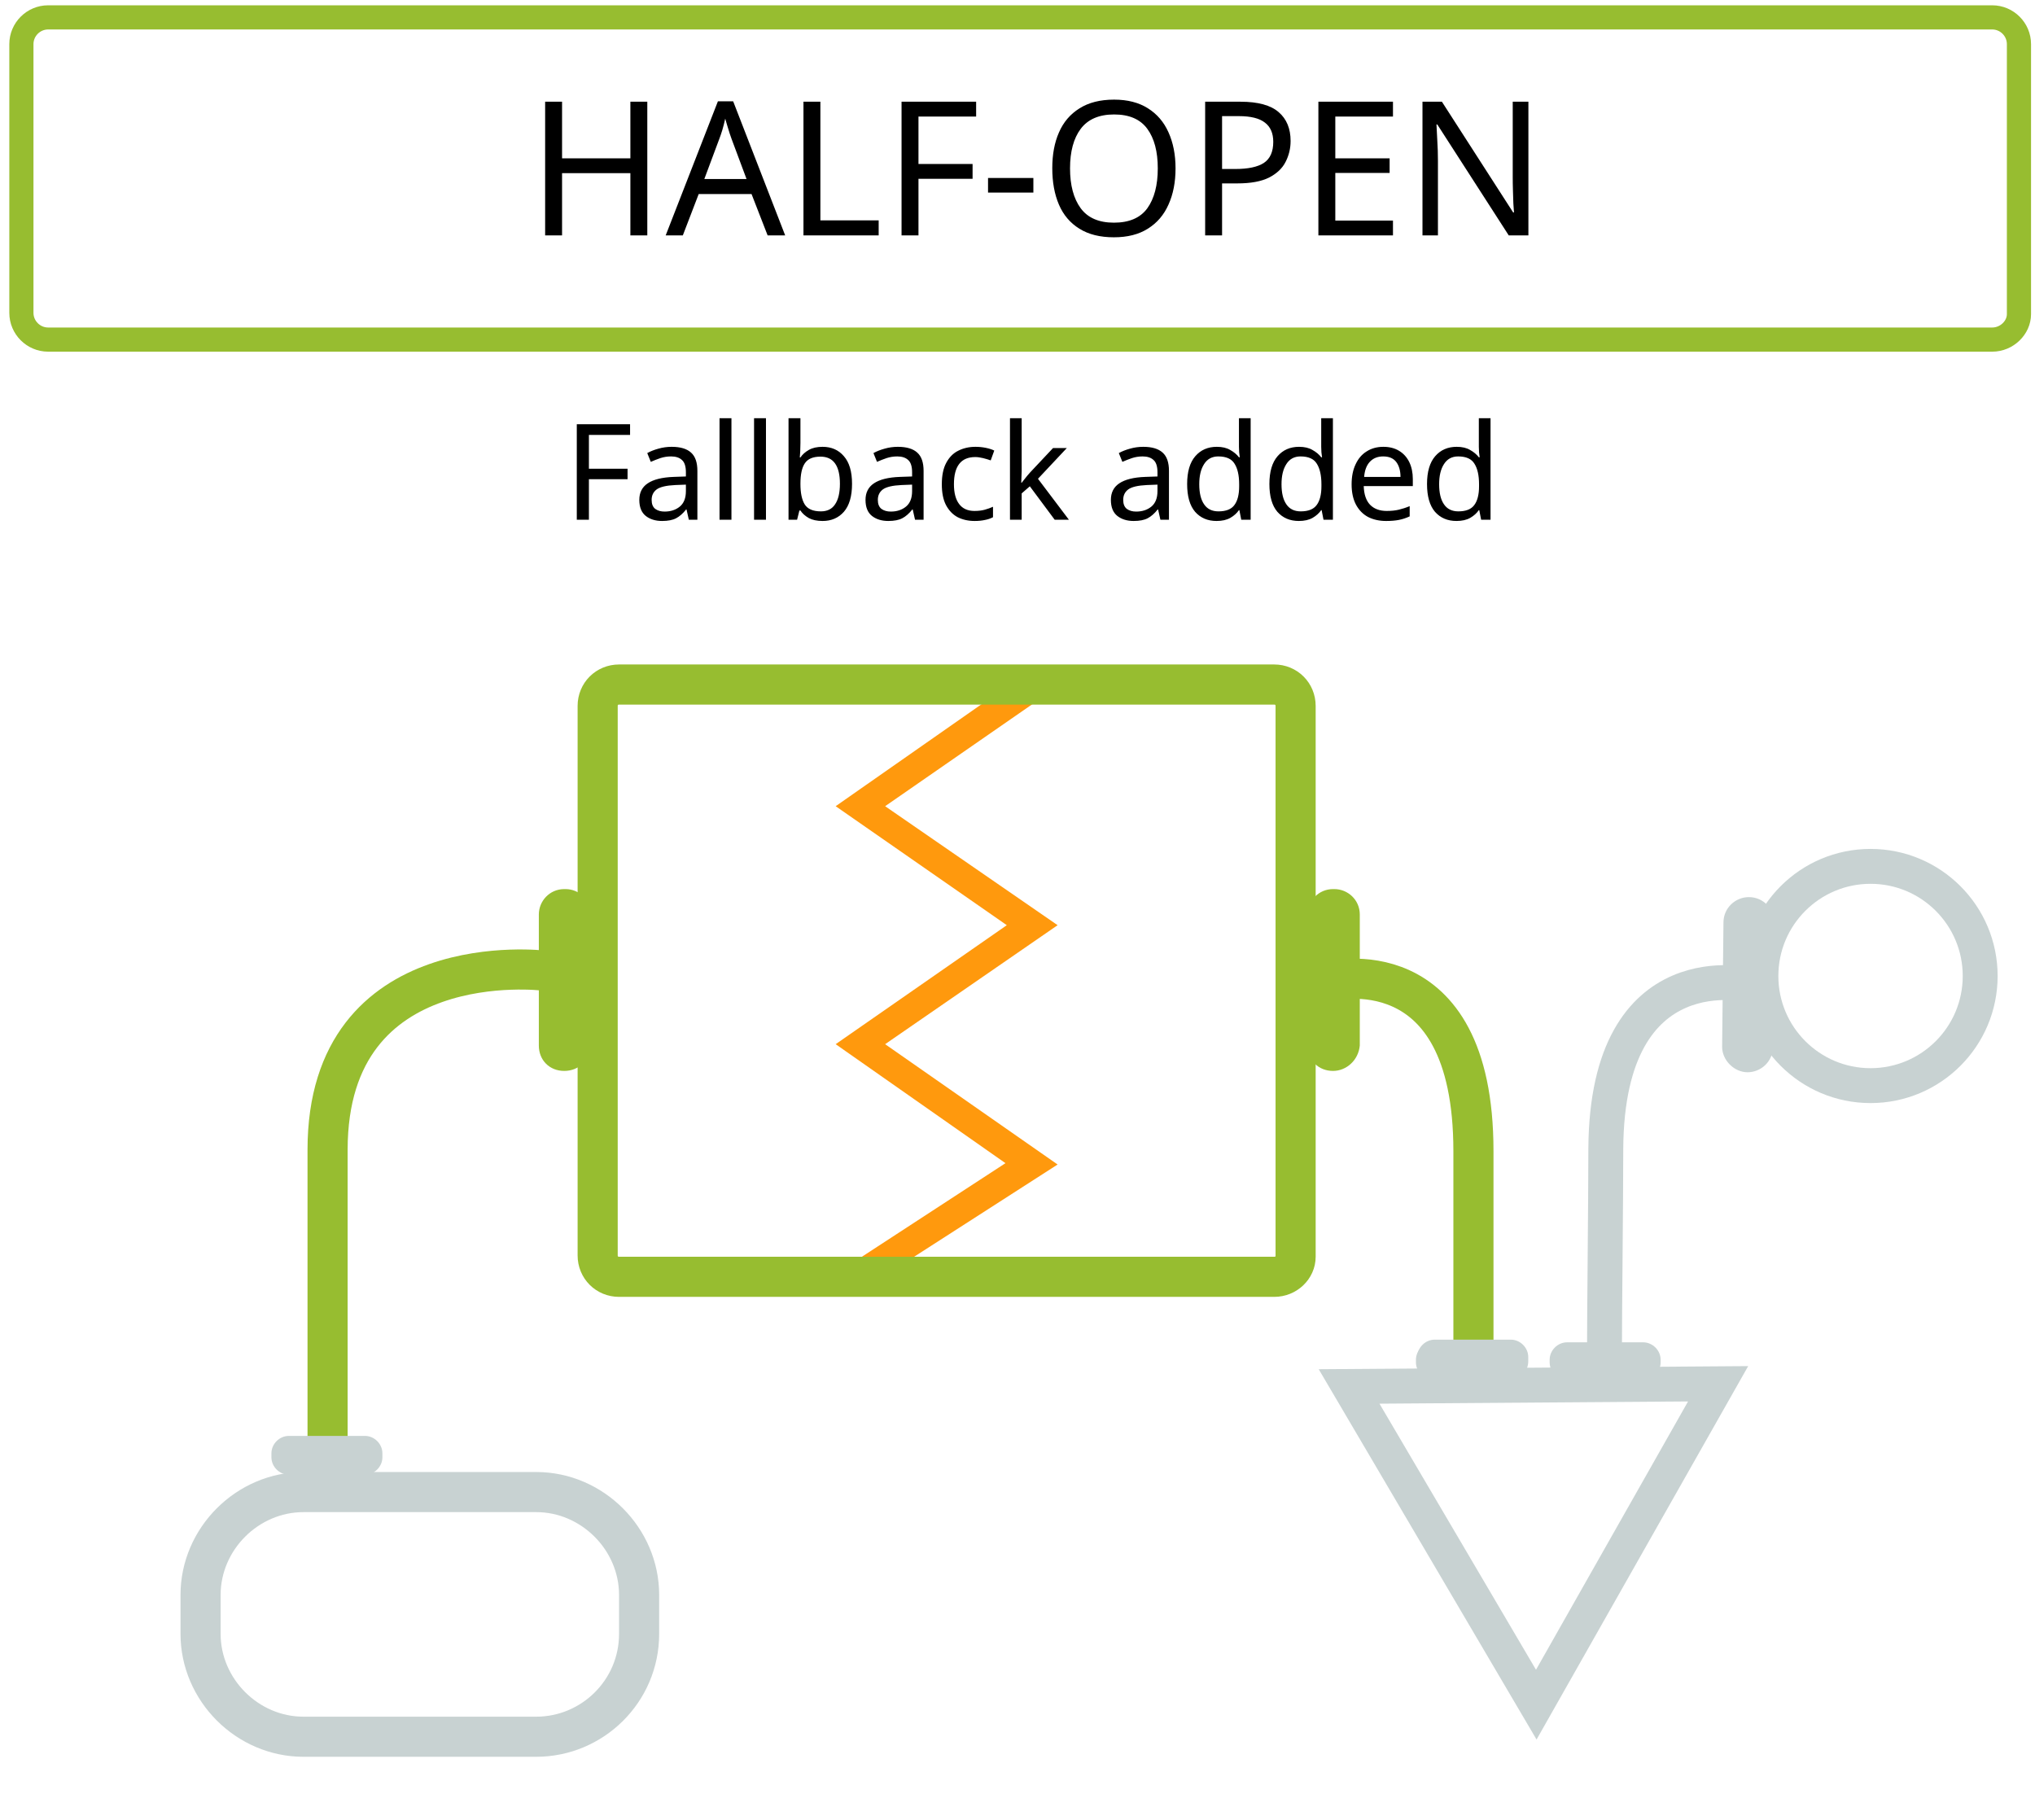
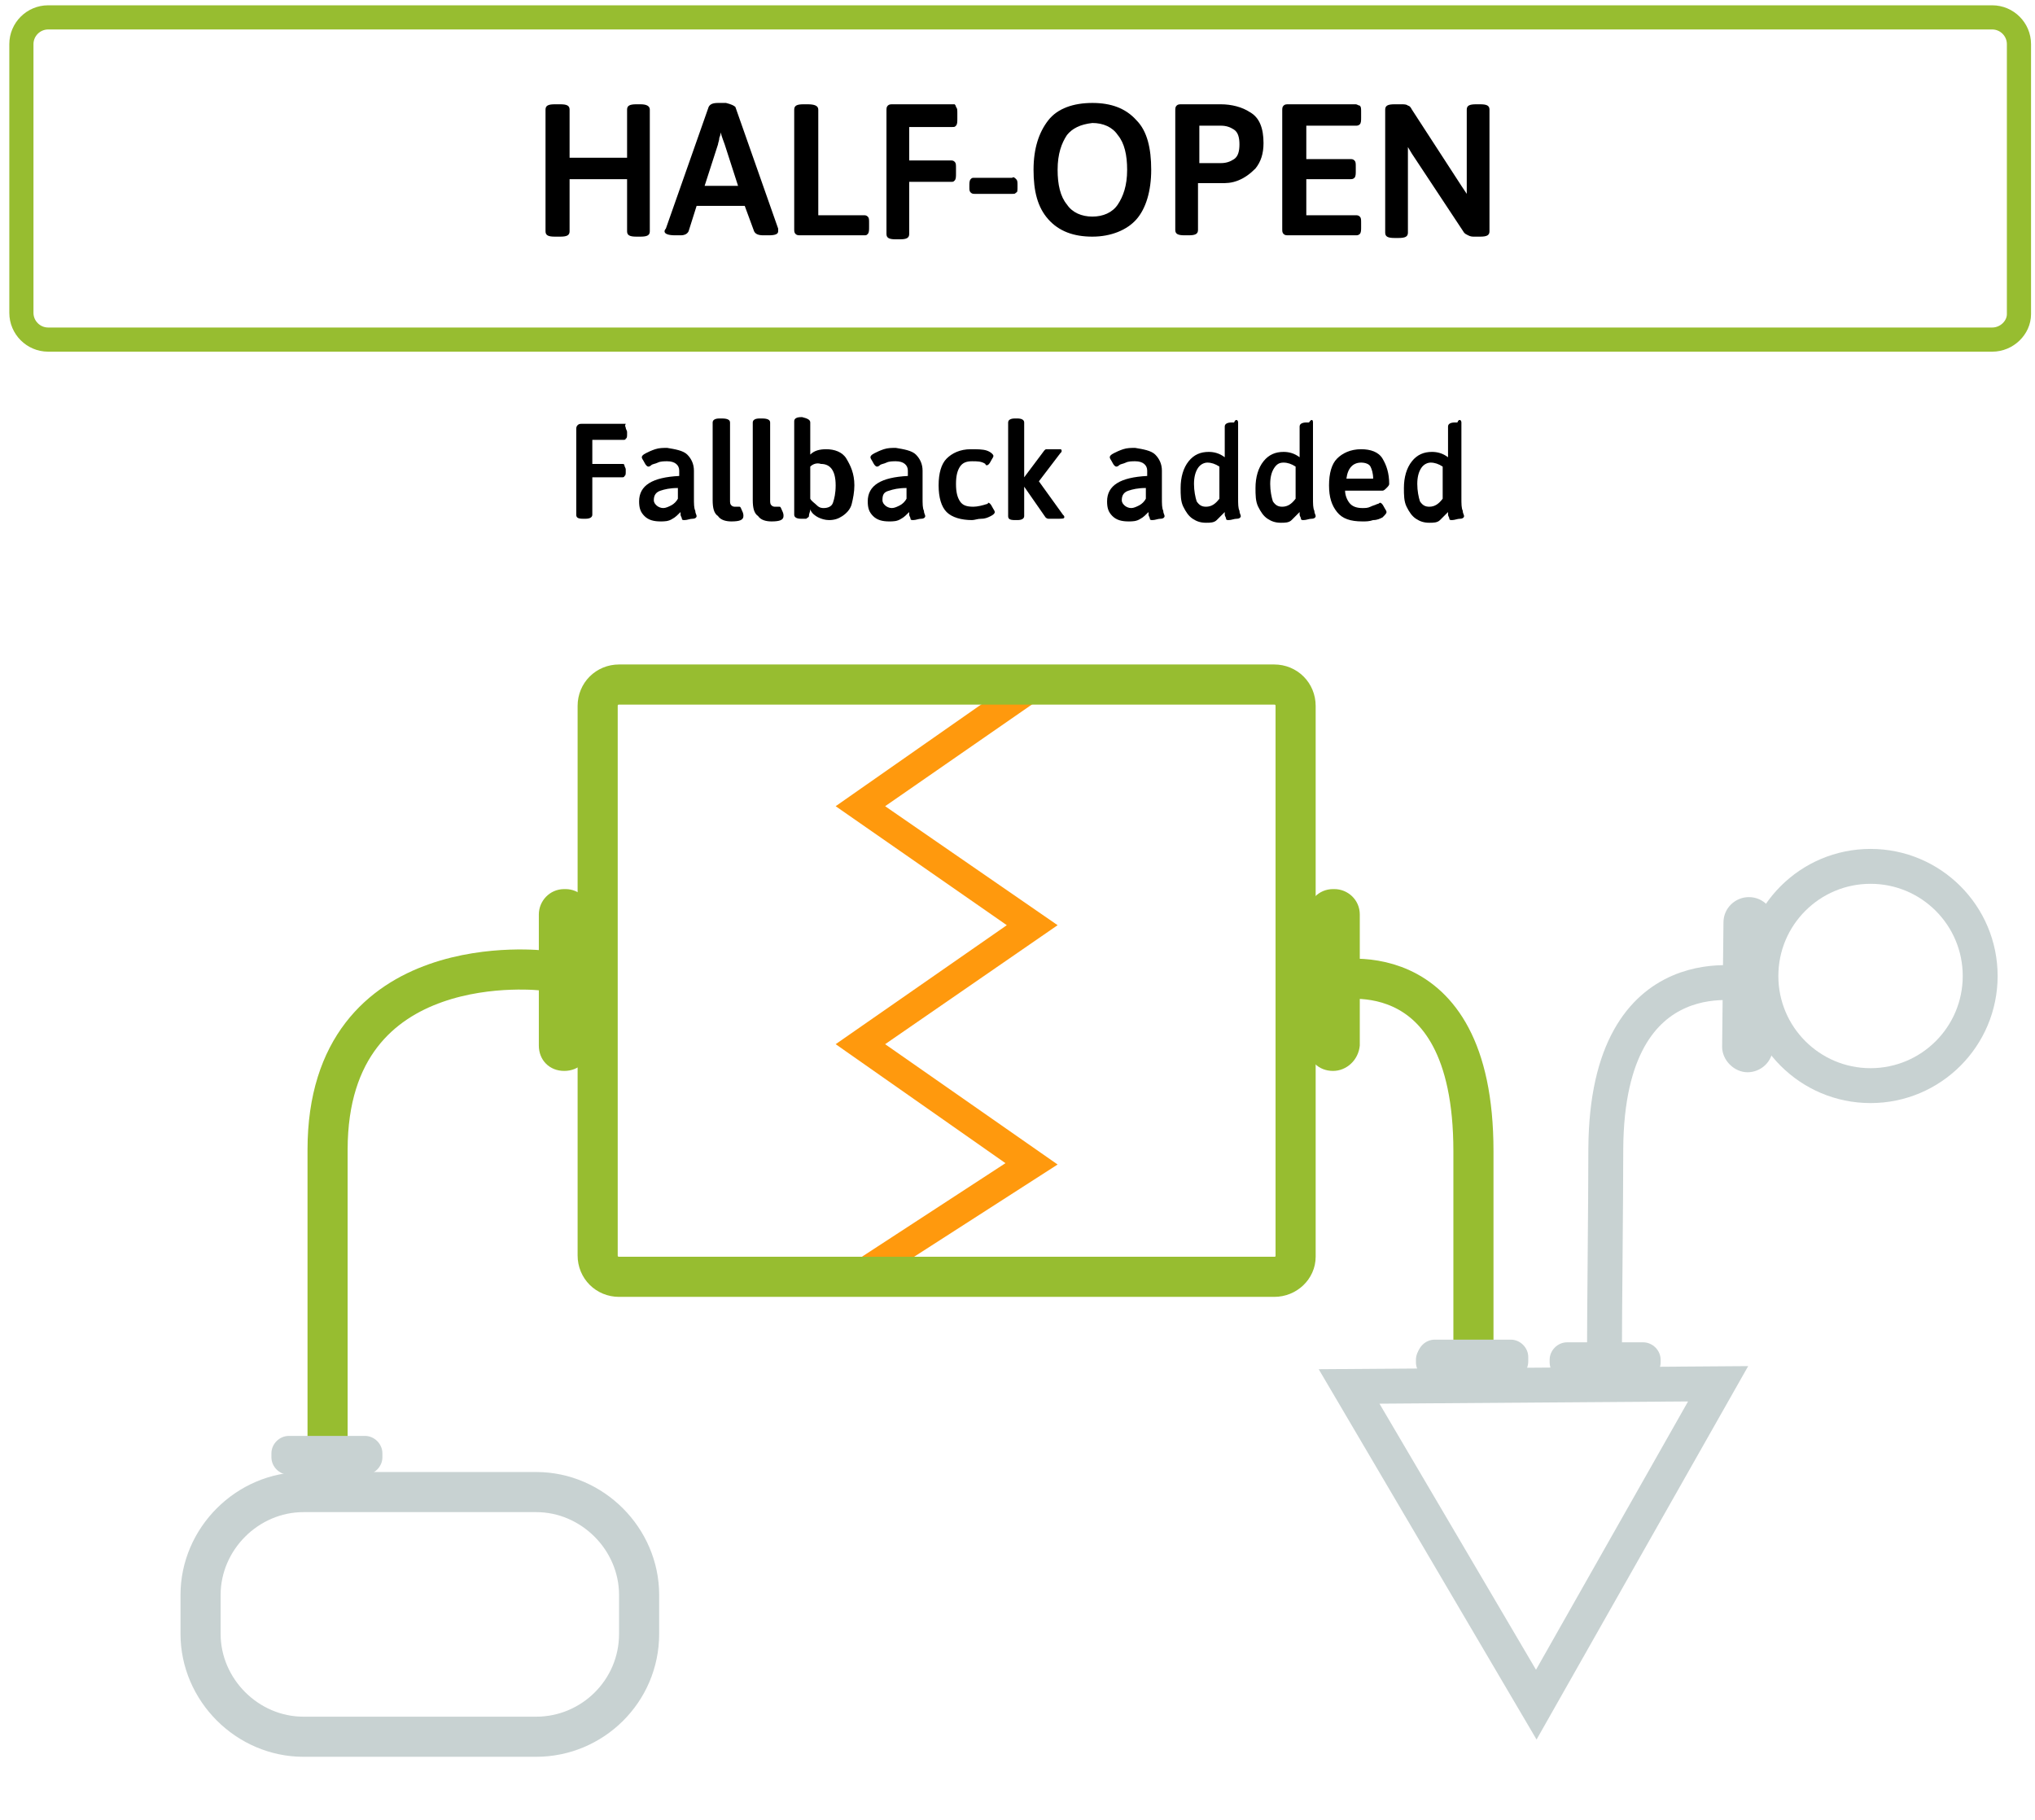
<svg xmlns="http://www.w3.org/2000/svg" version="1.1" id="Layer_1" x="0px" y="0px" width="152.2px" height="136.1px" viewBox="0 0 152.2 136.1" style="enable-background:new 0 0 152.2 136.1;" xml:space="preserve">
  <style type="text/css">
	.st0{fill:#D1EE83;stroke:#97BD30;stroke-width:2.5;stroke-miterlimit:10;}
	.st1{fill:#D1EE83;stroke:#97BD30;stroke-width:4;stroke-miterlimit:10;}
	.st2{fill:#97BD30;}
	.st3{fill:none;stroke:#97BD30;stroke-width:4;stroke-miterlimit:10;}
	.st4{fill:none;stroke:#C8D2D2;stroke-width:4;stroke-miterlimit:10;}
	.st5{fill:#C8D2D2;}
	.st6{fill:#D1EE83;stroke:#97BD30;stroke-width:3.499;stroke-miterlimit:10;}
	.st7{fill:#D1EE83;stroke:#97BD30;stroke-width:5.681;stroke-miterlimit:10;}
	.st8{fill:none;stroke:#97BD30;stroke-width:4.871;stroke-miterlimit:10;}
	.st9{fill:none;stroke:#C8D2D2;stroke-width:4.808;stroke-miterlimit:10;}
	.st10{fill:none;stroke:#C8D2D2;stroke-width:3.242;stroke-miterlimit:10;}
	.st11{fill:none;stroke:#97BD30;stroke-width:2.5;stroke-miterlimit:10;}
	.st12{fill:#EE9B83;stroke:#BD3130;stroke-width:2.5;stroke-miterlimit:10;}
	.st13{fill:#BD3130;}
	.st14{fill:none;stroke:#BD3130;stroke-width:4;stroke-miterlimit:10;}
	.st15{fill:#EE9B83;stroke:#BD3130;stroke-width:4;stroke-miterlimit:10;}
	.st16{fill:none;stroke:#97BD30;stroke-width:3;stroke-miterlimit:10;}
	.st17{fill:#FF990D;}
	.st18{fill:none;stroke:#BD3130;stroke-width:2.404;stroke-miterlimit:10;}
	.st19{fill:none;stroke:#C8D2D2;stroke-width:2.404;stroke-miterlimit:10;}
	.st20{fill:#EE9B83;stroke:#BD3130;stroke-width:2.404;stroke-miterlimit:10;}
	.st21{fill:#D1EE83;stroke:#97BD30;stroke-width:1.807;stroke-miterlimit:10;}
	.st22{fill:#D1EE83;stroke:#97BD30;stroke-width:3;stroke-miterlimit:10;}
	.st23{fill:none;stroke:#C8D2D2;stroke-width:3;stroke-miterlimit:10;}
	.st24{fill:#D1EE83;stroke:#97BD30;stroke-width:2.661;stroke-miterlimit:10;}
	.st25{fill:none;stroke:#BD3130;stroke-width:2.661;stroke-miterlimit:10;}
	.st26{fill:none;stroke:#97BD30;stroke-width:2.661;stroke-miterlimit:10;}
	.st27{fill:#EE9B83;stroke:#BD3130;stroke-width:2.661;stroke-miterlimit:10;}
	.st28{fill:none;stroke:#C8D2D2;stroke-width:2.661;stroke-miterlimit:10;}
	.st29{fill:#EE9B83;stroke:#BD3130;stroke-width:1.807;stroke-miterlimit:10;}
	.st30{fill:none;stroke:#97BD30;stroke-width:1.807;stroke-miterlimit:10;}
	.st31{fill:none;stroke:#BD3130;stroke-width:2.97;stroke-miterlimit:10;}
	.st32{fill:none;stroke:#C8D2D2;stroke-width:2.97;stroke-miterlimit:10;}
	.st33{fill:#EE9B83;stroke:#BD3130;stroke-width:2.97;stroke-miterlimit:10;}
	.st34{fill:none;stroke:#BD3130;stroke-width:3;stroke-miterlimit:10;}
	.st35{fill:#EE9B83;stroke:#BD3130;stroke-width:3;stroke-miterlimit:10;}
	.st36{fill:none;stroke:#BD3130;stroke-width:2.61;stroke-miterlimit:10;}
	.st37{fill:none;stroke:#C8D2D2;stroke-width:2.61;stroke-miterlimit:10;}
	.st38{fill:#EE9B83;stroke:#BD3130;stroke-width:2.61;stroke-miterlimit:10;}
	.st39{fill:none;stroke:#97BD30;stroke-width:2.636;stroke-miterlimit:10;}
	.st40{fill:none;stroke:#97BD30;stroke-width:1.807;stroke-miterlimit:10;}
- 	.st41{font-family:'Asap-Medium';}
- 	.st42{font-size:14px;}
- 	.st43{font-size:10px;}
</style>
  <path class="st16" d="M99.4,73.4c0,0,10.8-2.8,10.8,12.7c0,3.9,0,12.9,0,15.8" />
  <path class="st40" d="M149,25.4H3.6c-1.1,0-2-0.9-2-2V3.3c0-1.1,0.9-2,2-2H149c1.1,0,2,0.9,2,2v20.2C151,24.5,150.1,25.4,149,25.4z" />
-   <text transform="matrix(1 0 0 1 39.4122 17.6079)" class="st41 st42">HALF-OPEN</text>
-   <text transform="matrix(1 0 0 1 42.1703 38.8728)" class="st41 st43">Fallback added</text>
+   <g>
+     <path d="M48.6,8.2v9.1c0,0.3-0.2,0.4-0.7,0.4h-0.3c-0.5,0-0.7-0.1-0.7-0.4v-3.9h-4.3v3.9c0,0.3-0.2,0.4-0.7,0.4h-0.4   c-0.5,0-0.7-0.1-0.7-0.4V8.2c0-0.3,0.2-0.4,0.7-0.4h0.4c0.5,0,0.7,0.1,0.7,0.4v3.6h4.3V8.2c0-0.3,0.2-0.4,0.7-0.4h0.3   C48.3,7.8,48.6,7.9,48.6,8.2z" />
+     <path d="M55,8l3.2,9.1c0,0.1,0,0.2,0,0.2c0,0.2-0.2,0.3-0.7,0.3h-0.4c-0.4,0-0.6-0.1-0.7-0.3l-0.7-1.9h-3.6l-0.6,1.9   c-0.1,0.2-0.3,0.3-0.6,0.3h-0.4c-0.5,0-0.8-0.1-0.8-0.3c0,0,0-0.1,0.1-0.2L53,8c0.1-0.2,0.3-0.3,0.7-0.3h0.6   C54.7,7.8,54.9,7.9,55,8z M53.9,9.9c0,0,0,0.2-0.1,0.4c0,0.2-0.1,0.4-0.1,0.5l-1,3.1h2.5l-1-3.1C54.1,10.5,54,10.3,53.9,9.9   L53.9,9.9z" />
+     <path d="M61.2,8.2v7.9h3.4c0.1,0,0.2,0,0.3,0.1c0.1,0.1,0.1,0.2,0.1,0.5V17c0,0.2,0,0.4-0.1,0.5c-0.1,0.1-0.1,0.1-0.3,0.1h-4.7   c-0.2,0-0.3,0-0.4-0.1c-0.1-0.1-0.1-0.2-0.1-0.4V8.2c0-0.3,0.2-0.4,0.7-0.4h0.3C60.9,7.8,61.2,7.9,61.2,8.2z" />
+     <path d="M71.5,8c0.1,0.1,0.1,0.2,0.1,0.5v0.4c0,0.2,0,0.4-0.1,0.5c-0.1,0.1-0.1,0.1-0.3,0.1H68v2.5h3.1c0.1,0,0.2,0,0.3,0.1   c0.1,0.1,0.1,0.2,0.1,0.5v0.4c0,0.2,0,0.4-0.1,0.5s-0.1,0.1-0.3,0.1H68v3.9c0,0.3-0.2,0.4-0.7,0.4h-0.3c-0.5,0-0.7-0.1-0.7-0.4V8.3   c0-0.2,0-0.3,0.1-0.4c0.1-0.1,0.2-0.1,0.4-0.1h4.6C71.4,7.8,71.5,7.9,71.5,8z" />
+     <path d="M76,13.4c0.1,0.1,0.1,0.2,0.1,0.5V14c0,0.2,0,0.4-0.1,0.4c-0.1,0.1-0.1,0.1-0.3,0.1h-2.8c-0.1,0-0.2,0-0.3-0.1   c-0.1-0.1-0.1-0.2-0.1-0.4v-0.1c0-0.2,0-0.4,0.1-0.5c0.1-0.1,0.1-0.1,0.3-0.1h2.8C75.8,13.2,75.9,13.3,76,13.4z" />
+     <path d="M85,9c0.8,0.8,1.1,2.1,1.1,3.7s-0.4,2.9-1.1,3.7s-1.9,1.3-3.3,1.3s-2.5-0.4-3.3-1.3s-1.1-2.1-1.1-3.7   c0-1.6,0.4-2.8,1.1-3.7s1.9-1.3,3.3-1.3S84.2,8.1,85,9z M79.8,10.1c-0.4,0.6-0.7,1.4-0.7,2.6c0,1.1,0.2,2,0.7,2.6   c0.4,0.6,1.1,0.9,1.9,0.9c0.8,0,1.5-0.3,1.9-0.9c0.4-0.6,0.7-1.4,0.7-2.6c0-1.1-0.2-2-0.7-2.6c-0.4-0.6-1.1-0.9-1.9-0.9   C80.8,9.3,80.2,9.6,79.8,10.1z" />
+     <path d="M93.5,8.4c0.7,0.4,1,1.2,1,2.3c0,0.8-0.2,1.4-0.6,1.9c-0.4,0.4-0.8,0.7-1.3,0.9c-0.5,0.2-0.9,0.2-1.3,0.2h-1.7v3.5   c0,0.3-0.2,0.4-0.7,0.4h-0.3c-0.5,0-0.7-0.1-0.7-0.4V8.3c0-0.2,0-0.3,0.1-0.4c0.1-0.1,0.2-0.1,0.4-0.1h2.9   C92.1,7.8,92.9,8,93.5,8.4z M89.7,9.4v2.8h1.6c0.4,0,0.7-0.1,1-0.3c0.3-0.2,0.4-0.6,0.4-1.1c0-0.5-0.1-0.9-0.4-1.1s-0.6-0.3-1-0.3   H89.7z" />
+     <path d="M101.7,7.9c0.1,0.1,0.1,0.2,0.1,0.5v0.4c0,0.2,0,0.4-0.1,0.5c-0.1,0.1-0.2,0.1-0.3,0.1h-3.7v2.5h3.3c0.1,0,0.2,0,0.3,0.1   s0.1,0.2,0.1,0.5v0.3c0,0.2,0,0.4-0.1,0.5s-0.2,0.1-0.3,0.1h-3.3v2.7h3.7c0.1,0,0.2,0,0.3,0.1s0.1,0.2,0.1,0.5V17   c0,0.2,0,0.4-0.1,0.5c-0.1,0.1-0.2,0.1-0.3,0.1h-5c-0.2,0-0.3,0-0.4-0.1c-0.1-0.1-0.1-0.2-0.1-0.4V8.3c0-0.2,0-0.3,0.1-0.4   c0.1-0.1,0.2-0.1,0.4-0.1h5C101.5,7.8,101.6,7.9,101.7,7.9z" />
+     <path d="M111.4,8.2v9.1c0,0.3-0.2,0.4-0.7,0.4h-0.4c-0.2,0-0.3,0-0.5-0.1s-0.2-0.1-0.3-0.2l-3.9-5.9l-0.3-0.5v6.4   c0,0.3-0.2,0.4-0.7,0.4h-0.3c-0.5,0-0.7-0.1-0.7-0.4V8.2c0-0.3,0.2-0.4,0.7-0.4h0.5c0.2,0,0.4,0,0.5,0.1c0.1,0,0.2,0.1,0.3,0.3   l3.7,5.7l0.4,0.6V8.2c0-0.3,0.2-0.4,0.7-0.4h0.3C111.2,7.8,111.4,7.9,111.4,8.2z" />
+   </g>
+   <g>
+     <path d="M46.8,32c0,0.1,0.1,0.2,0.1,0.3v0.2c0,0.1,0,0.3-0.1,0.3c0,0.1-0.1,0.1-0.2,0.1h-2.3v1.8h2.2c0.1,0,0.2,0,0.2,0.1   c0,0.1,0.1,0.2,0.1,0.3v0.2c0,0.1,0,0.3-0.1,0.3c0,0.1-0.1,0.1-0.2,0.1h-2.2v2.8c0,0.2-0.2,0.3-0.5,0.3h-0.2   c-0.4,0-0.5-0.1-0.5-0.3v-6.4c0-0.1,0-0.2,0.1-0.3c0.1-0.1,0.2-0.1,0.3-0.1h3.3C46.7,31.9,46.8,31.9,46.8,32z" />
+     <path d="M51.4,34c0.3,0.3,0.5,0.7,0.5,1.2v2c0,0.5,0,0.8,0.1,1c0,0.2,0.1,0.3,0.1,0.4c0,0.1-0.1,0.2-0.3,0.2   c-0.2,0-0.4,0.1-0.6,0.1c-0.1,0-0.2,0-0.2-0.1s-0.1-0.2-0.1-0.3c0-0.1,0-0.2,0-0.2c-0.2,0.2-0.4,0.4-0.6,0.5   c-0.3,0.2-0.6,0.2-0.9,0.2c-0.5,0-0.9-0.1-1.2-0.4c-0.3-0.3-0.4-0.6-0.4-1.1c0-1.2,1-1.8,3-1.9v-0.4c0-0.4-0.3-0.7-0.9-0.7   c-0.2,0-0.5,0-0.7,0.1c-0.2,0.1-0.4,0.1-0.5,0.2c-0.1,0.1-0.2,0.1-0.2,0.1c-0.1,0-0.2-0.1-0.3-0.3c-0.1-0.2-0.2-0.3-0.2-0.4   c0-0.1,0.1-0.2,0.3-0.3c0.2-0.1,0.4-0.2,0.7-0.3c0.3-0.1,0.6-0.1,0.9-0.1C50.5,33.6,51.1,33.7,51.4,34z M49.4,36.7   c-0.3,0.1-0.5,0.3-0.5,0.7c0,0.2,0.1,0.3,0.2,0.4c0.1,0.1,0.3,0.2,0.5,0.2c0.2,0,0.4-0.1,0.6-0.2c0.2-0.1,0.4-0.3,0.5-0.5v-0.8   C50.1,36.5,49.7,36.6,49.4,36.7z" />
+     <path d="M54.6,31.6v5.8c0,0.2,0,0.3,0.1,0.4c0.1,0.1,0.2,0.1,0.3,0.1c0.1,0,0.1,0,0.2,0c0.1,0,0.1,0,0.1,0c0.1,0,0.1,0.1,0.2,0.3   c0.1,0.2,0.1,0.3,0.1,0.4c0,0.3-0.3,0.4-0.9,0.4c-0.4,0-0.8-0.1-1-0.4c-0.3-0.2-0.4-0.6-0.4-1.2v-5.8c0-0.2,0.2-0.3,0.5-0.3h0.2   C54.4,31.3,54.6,31.4,54.6,31.6z" />
+     <path d="M57.6,31.6v5.8c0,0.2,0,0.3,0.1,0.4c0.1,0.1,0.2,0.1,0.3,0.1c0.1,0,0.1,0,0.2,0c0.1,0,0.1,0,0.1,0c0.1,0,0.1,0.1,0.2,0.3   c0.1,0.2,0.1,0.3,0.1,0.4c0,0.3-0.3,0.4-0.9,0.4c-0.4,0-0.8-0.1-1-0.4c-0.3-0.2-0.4-0.6-0.4-1.2v-5.8c0-0.2,0.2-0.3,0.5-0.3H57   C57.4,31.3,57.6,31.4,57.6,31.6z" />
+     <path d="M60.6,31.6V34c0.3-0.3,0.7-0.4,1.2-0.4c0.6,0,1.2,0.2,1.5,0.7s0.6,1.1,0.6,2c0,0.5-0.1,1-0.2,1.4s-0.4,0.7-0.7,0.9   c-0.3,0.2-0.6,0.3-1,0.3c-0.3,0-0.6-0.1-0.8-0.2s-0.5-0.3-0.6-0.6c0,0.2-0.1,0.3-0.1,0.5c0,0.1-0.1,0.1-0.2,0.2c-0.1,0-0.2,0-0.3,0   h-0.1c-0.3,0-0.5-0.1-0.5-0.3v-7c0-0.2,0.2-0.3,0.5-0.3H60C60.4,31.3,60.6,31.4,60.6,31.6z M60.6,34.9v2.4c0.1,0.2,0.3,0.3,0.5,0.5   s0.4,0.2,0.5,0.2c0.3,0,0.6-0.1,0.7-0.4s0.2-0.7,0.2-1.3c0-1.1-0.4-1.6-1.1-1.6C61.1,34.6,60.8,34.7,60.6,34.9z" />
+     <path d="M68.5,34c0.3,0.3,0.5,0.7,0.5,1.2v2c0,0.5,0,0.8,0.1,1c0,0.2,0.1,0.3,0.1,0.4c0,0.1-0.1,0.2-0.3,0.2   c-0.2,0-0.4,0.1-0.6,0.1c-0.1,0-0.2,0-0.2-0.1s-0.1-0.2-0.1-0.3c0-0.1,0-0.2,0-0.2c-0.2,0.2-0.4,0.4-0.6,0.5   c-0.3,0.2-0.6,0.2-0.9,0.2c-0.5,0-0.9-0.1-1.2-0.4c-0.3-0.3-0.4-0.6-0.4-1.1c0-1.2,1-1.8,3-1.9v-0.4c0-0.4-0.3-0.7-0.9-0.7   c-0.2,0-0.5,0-0.7,0.1c-0.2,0.1-0.4,0.1-0.5,0.2c-0.1,0.1-0.2,0.1-0.2,0.1c-0.1,0-0.2-0.1-0.3-0.3c-0.1-0.2-0.2-0.3-0.2-0.4   c0-0.1,0.1-0.2,0.3-0.3c0.2-0.1,0.4-0.2,0.7-0.3c0.3-0.1,0.6-0.1,0.9-0.1C67.6,33.6,68.2,33.7,68.5,34z M66.5,36.7   C66.1,36.8,66,37,66,37.4c0,0.2,0.1,0.3,0.2,0.4c0.1,0.1,0.3,0.2,0.5,0.2c0.2,0,0.4-0.1,0.6-0.2c0.2-0.1,0.4-0.3,0.5-0.5v-0.8   C67.2,36.5,66.8,36.6,66.5,36.7z" />
+     <path d="M73.8,33.7c0.3,0.1,0.5,0.3,0.5,0.4c0,0.1-0.1,0.2-0.2,0.4c-0.1,0.2-0.2,0.3-0.3,0.3c0,0-0.1,0-0.1-0.1   c-0.3-0.2-0.6-0.2-1-0.2c-0.4,0-0.7,0.1-0.9,0.4c-0.2,0.3-0.3,0.7-0.3,1.3c0,0.6,0.1,1,0.3,1.3s0.5,0.4,1,0.4c0.3,0,0.7-0.1,1-0.2   c0.1,0,0.1-0.1,0.1-0.1c0.1,0,0.2,0.1,0.3,0.3c0.1,0.2,0.2,0.3,0.2,0.4c0,0.1-0.1,0.2-0.3,0.3c-0.2,0.1-0.4,0.2-0.7,0.2   c-0.3,0-0.5,0.1-0.7,0.1c-0.8,0-1.5-0.2-1.9-0.6c-0.4-0.4-0.6-1.1-0.6-2c0-0.9,0.2-1.6,0.6-2c0.4-0.4,1-0.7,1.8-0.7   C73.1,33.6,73.5,33.6,73.8,33.7z" />
+     <path d="M76.6,31.6v4.1h0l1.5-2c0.1-0.1,0.1-0.1,0.2-0.1c0.1,0,0.2,0,0.4,0h0.2c0.2,0,0.3,0,0.4,0c0.1,0,0.1,0.1,0.1,0.1   c0,0.1,0,0.1-0.1,0.2L77.7,36l1.8,2.5c0.1,0.1,0.1,0.1,0.1,0.2c0,0.1-0.2,0.1-0.5,0.1h-0.3c-0.2,0-0.3,0-0.4,0   c-0.1,0-0.2-0.1-0.2-0.1l-1.6-2.3h0v2.2c0,0.2-0.2,0.3-0.5,0.3h-0.2c-0.4,0-0.5-0.1-0.5-0.3v-7c0-0.2,0.2-0.3,0.5-0.3h0.2   C76.4,31.3,76.6,31.4,76.6,31.6z" />
+     <path d="M86.4,34c0.3,0.3,0.5,0.7,0.5,1.2v2c0,0.5,0,0.8,0.1,1c0,0.2,0.1,0.3,0.1,0.4c0,0.1-0.1,0.2-0.3,0.2   c-0.2,0-0.4,0.1-0.6,0.1c-0.1,0-0.2,0-0.2-0.1s-0.1-0.2-0.1-0.3c0-0.1,0-0.2,0-0.2c-0.2,0.2-0.4,0.4-0.6,0.5   c-0.3,0.2-0.6,0.2-0.9,0.2c-0.5,0-0.9-0.1-1.2-0.4c-0.3-0.3-0.4-0.6-0.4-1.1c0-1.2,1-1.8,3-1.9v-0.4c0-0.4-0.3-0.7-0.9-0.7   c-0.2,0-0.5,0-0.7,0.1c-0.2,0.1-0.4,0.1-0.5,0.2c-0.1,0.1-0.2,0.1-0.2,0.1c-0.1,0-0.2-0.1-0.3-0.3c-0.1-0.2-0.2-0.3-0.2-0.4   c0-0.1,0.1-0.2,0.3-0.3c0.2-0.1,0.4-0.2,0.7-0.3c0.3-0.1,0.6-0.1,0.9-0.1C85.5,33.6,86.1,33.7,86.4,34z M84.4,36.7   c-0.3,0.1-0.5,0.3-0.5,0.7c0,0.2,0.1,0.3,0.2,0.4c0.1,0.1,0.3,0.2,0.5,0.2c0.2,0,0.4-0.1,0.6-0.2c0.2-0.1,0.4-0.3,0.5-0.5v-0.8   C85.1,36.5,84.7,36.6,84.4,36.7z" />
+     <path d="M92.6,31.6v5.6c0,0.5,0,0.8,0.1,1c0,0.2,0.1,0.3,0.1,0.4c0,0.1-0.1,0.2-0.3,0.2c-0.2,0-0.4,0.1-0.6,0.1   c-0.1,0-0.2,0-0.2-0.1s-0.1-0.2-0.1-0.3c0-0.1,0-0.2,0-0.2c-0.2,0.2-0.4,0.4-0.6,0.6s-0.5,0.2-0.8,0.2c-0.4,0-0.7-0.1-1-0.3   c-0.3-0.2-0.5-0.5-0.7-0.9c-0.2-0.4-0.2-0.9-0.2-1.4c0-0.8,0.2-1.5,0.6-2s0.9-0.7,1.5-0.7c0.4,0,0.8,0.1,1.2,0.4v-2.3   c0-0.2,0.2-0.3,0.5-0.3h0.2C92.4,31.3,92.6,31.4,92.6,31.6z M89.6,35c-0.2,0.3-0.3,0.7-0.3,1.2c0,0.5,0.1,1,0.2,1.3   c0.2,0.3,0.4,0.4,0.7,0.4c0.4,0,0.7-0.2,1-0.6v-2.4c-0.3-0.2-0.6-0.3-0.9-0.3C90.1,34.6,89.8,34.7,89.6,35z" />
+     <path d="M98.2,31.6v5.6c0,0.5,0,0.8,0.1,1c0,0.2,0.1,0.3,0.1,0.4c0,0.1-0.1,0.2-0.3,0.2c-0.2,0-0.4,0.1-0.6,0.1   c-0.1,0-0.2,0-0.2-0.1s-0.1-0.2-0.1-0.3c0-0.1,0-0.2,0-0.2c-0.2,0.2-0.4,0.4-0.6,0.6s-0.5,0.2-0.8,0.2c-0.4,0-0.7-0.1-1-0.3   c-0.3-0.2-0.5-0.5-0.7-0.9c-0.2-0.4-0.2-0.9-0.2-1.4c0-0.8,0.2-1.5,0.6-2s0.9-0.7,1.5-0.7c0.4,0,0.8,0.1,1.2,0.4v-2.3   c0-0.2,0.2-0.3,0.5-0.3h0.2C98.1,31.3,98.2,31.4,98.2,31.6z M95.3,35c-0.2,0.3-0.3,0.7-0.3,1.2c0,0.5,0.1,1,0.2,1.3   c0.2,0.3,0.4,0.4,0.7,0.4c0.4,0,0.7-0.2,1-0.6v-2.4c-0.3-0.2-0.6-0.3-0.9-0.3C95.7,34.6,95.5,34.7,95.3,35z" />
+     <path d="M103.4,34.3c0.3,0.5,0.5,1.1,0.5,1.9c0,0.1-0.1,0.2-0.2,0.3s-0.2,0.2-0.3,0.2h-2.8c0,0.4,0.2,0.8,0.4,1   c0.2,0.2,0.5,0.3,0.9,0.3c0.2,0,0.4,0,0.6-0.1c0.2-0.1,0.3-0.1,0.5-0.2c0.1,0,0.2-0.1,0.2-0.1c0.1,0,0.2,0.1,0.3,0.3   c0.1,0.2,0.2,0.3,0.2,0.4c0,0.1-0.1,0.2-0.3,0.4c-0.2,0.1-0.4,0.2-0.7,0.2c-0.3,0.1-0.5,0.1-0.8,0.1c-0.9,0-1.5-0.2-1.9-0.7   c-0.4-0.5-0.6-1.1-0.6-2c0-0.9,0.2-1.6,0.6-2c0.4-0.4,1-0.7,1.8-0.7C102.5,33.6,103.1,33.8,103.4,34.3z M100.7,35.8h2   c0-0.4-0.1-0.7-0.2-0.9c-0.1-0.2-0.4-0.3-0.7-0.3C101.2,34.6,100.8,35,100.7,35.8z" />
+     <path d="M109.3,31.6v5.6c0,0.5,0,0.8,0.1,1c0,0.2,0.1,0.3,0.1,0.4c0,0.1-0.1,0.2-0.3,0.2c-0.2,0-0.4,0.1-0.6,0.1   c-0.1,0-0.2,0-0.2-0.1s-0.1-0.2-0.1-0.3c0-0.1,0-0.2,0-0.2c-0.2,0.2-0.4,0.4-0.6,0.6s-0.5,0.2-0.8,0.2c-0.4,0-0.7-0.1-1-0.3   c-0.3-0.2-0.5-0.5-0.7-0.9c-0.2-0.4-0.2-0.9-0.2-1.4c0-0.8,0.2-1.5,0.6-2s0.9-0.7,1.5-0.7c0.4,0,0.8,0.1,1.2,0.4v-2.3   c0-0.2,0.2-0.3,0.5-0.3h0.2C109.1,31.3,109.3,31.4,109.3,31.6z M106.3,35c-0.2,0.3-0.3,0.7-0.3,1.2c0,0.5,0.1,1,0.2,1.3   c0.2,0.3,0.4,0.4,0.7,0.4c0.4,0,0.7-0.2,1-0.6v-2.4c-0.3-0.2-0.6-0.3-0.9-0.3C106.8,34.6,106.5,34.7,106.3,35z" />
+   </g>
  <path class="st2" d="M99.7,80.1L99.7,80.1c-1.1,0-1.9-0.8-1.9-1.9v-9.8c0-1,0.8-1.9,1.9-1.9h0.1c1,0,1.9,0.8,1.9,1.9v9.8  C101.6,79.3,100.7,80.1,99.7,80.1z" />
  <polygon class="st37" points="100.9,103.7 114.9,127.5 128.5,103.5 " />
  <path class="st5" d="M114.2,101.9l0-0.2c0-0.7-0.6-1.3-1.3-1.3l-5.7,0c-0.7,0-1.3,0.6-1.3,1.3l0,0.2c0,0.7,0.6,1.3,1.3,1.3l5.7,0  C113.6,103.2,114.2,102.6,114.2,101.9z" />
  <circle class="st37" cx="139.9" cy="73" r="8.2" />
  <path class="st5" d="M130.7,80.2L130.7,80.2c1,0,1.9-0.8,1.9-1.9l0.1-9.3c0-1-0.8-1.9-1.9-1.9l0,0c-1,0-1.9,0.8-1.9,1.9l-0.1,9.3  C128.8,79.3,129.7,80.2,130.7,80.2z" />
  <path class="st37" d="M131,73.7c0,0-10.8-2.8-10.9,12.2c0,3.8-0.1,12.4-0.1,15.3" />
  <path class="st5" d="M115.9,101.9l0-0.2c0-0.7,0.6-1.3,1.3-1.3l5.7,0c0.7,0,1.3,0.6,1.3,1.3l0,0.2c0,0.7-0.6,1.3-1.3,1.3l-5.7,0  C116.5,103.2,115.9,102.6,115.9,101.9z" />
  <path class="st2" d="M42.2,80.1L42.2,80.1c-1.1,0-1.9-0.8-1.9-1.9v-9.8c0-1,0.8-1.9,1.9-1.9h0.1c1,0,1.9,0.8,1.9,1.9v9.8  C44.1,79.3,43.3,80.1,42.2,80.1z" />
  <path class="st16" d="M40.7,72.6c0,0-16.2-2-16.2,13.4s0,23.5,0,23.5" />
  <path class="st23" d="M40.1,129.9H22.7c-4.2,0-7.7-3.5-7.7-7.7v-2.9c0-4.2,3.5-7.7,7.7-7.7h17.4c4.2,0,7.7,3.5,7.7,7.7v2.9  C47.8,126.5,44.3,129.9,40.1,129.9z" />
  <path class="st5" d="M20.3,109v-0.3c0-0.7,0.6-1.3,1.3-1.3h5.7c0.7,0,1.3,0.6,1.3,1.3v0.3c0,0.7-0.6,1.3-1.3,1.3h-5.7  C20.9,110.3,20.3,109.7,20.3,109z" />
  <path class="st5" d="M114.3,101.8v-0.3c0-0.7-0.6-1.3-1.3-1.3h-5.7c-0.7,0-1.3,0.6-1.3,1.3v0.3c0,0.7,0.6,1.3,1.3,1.3h5.7  C113.7,103.2,114.3,102.6,114.3,101.8z" />
  <polygon class="st17" points="66.2,78.1 79.1,69.2 66.2,60.3 77.6,52.4 73.8,52.4 62.5,60.3 75.3,69.2 62.5,78.1 75.2,87 64,94.3   67.9,94.3 79.1,87.1 " />
  <path class="st16" d="M95.3,95.5h-49c-0.9,0-1.6-0.7-1.6-1.6V52.8c0-0.9,0.7-1.6,1.6-1.6h49c0.9,0,1.6,0.7,1.6,1.6v41.2  C96.9,94.8,96.2,95.5,95.3,95.5z" />
</svg>
